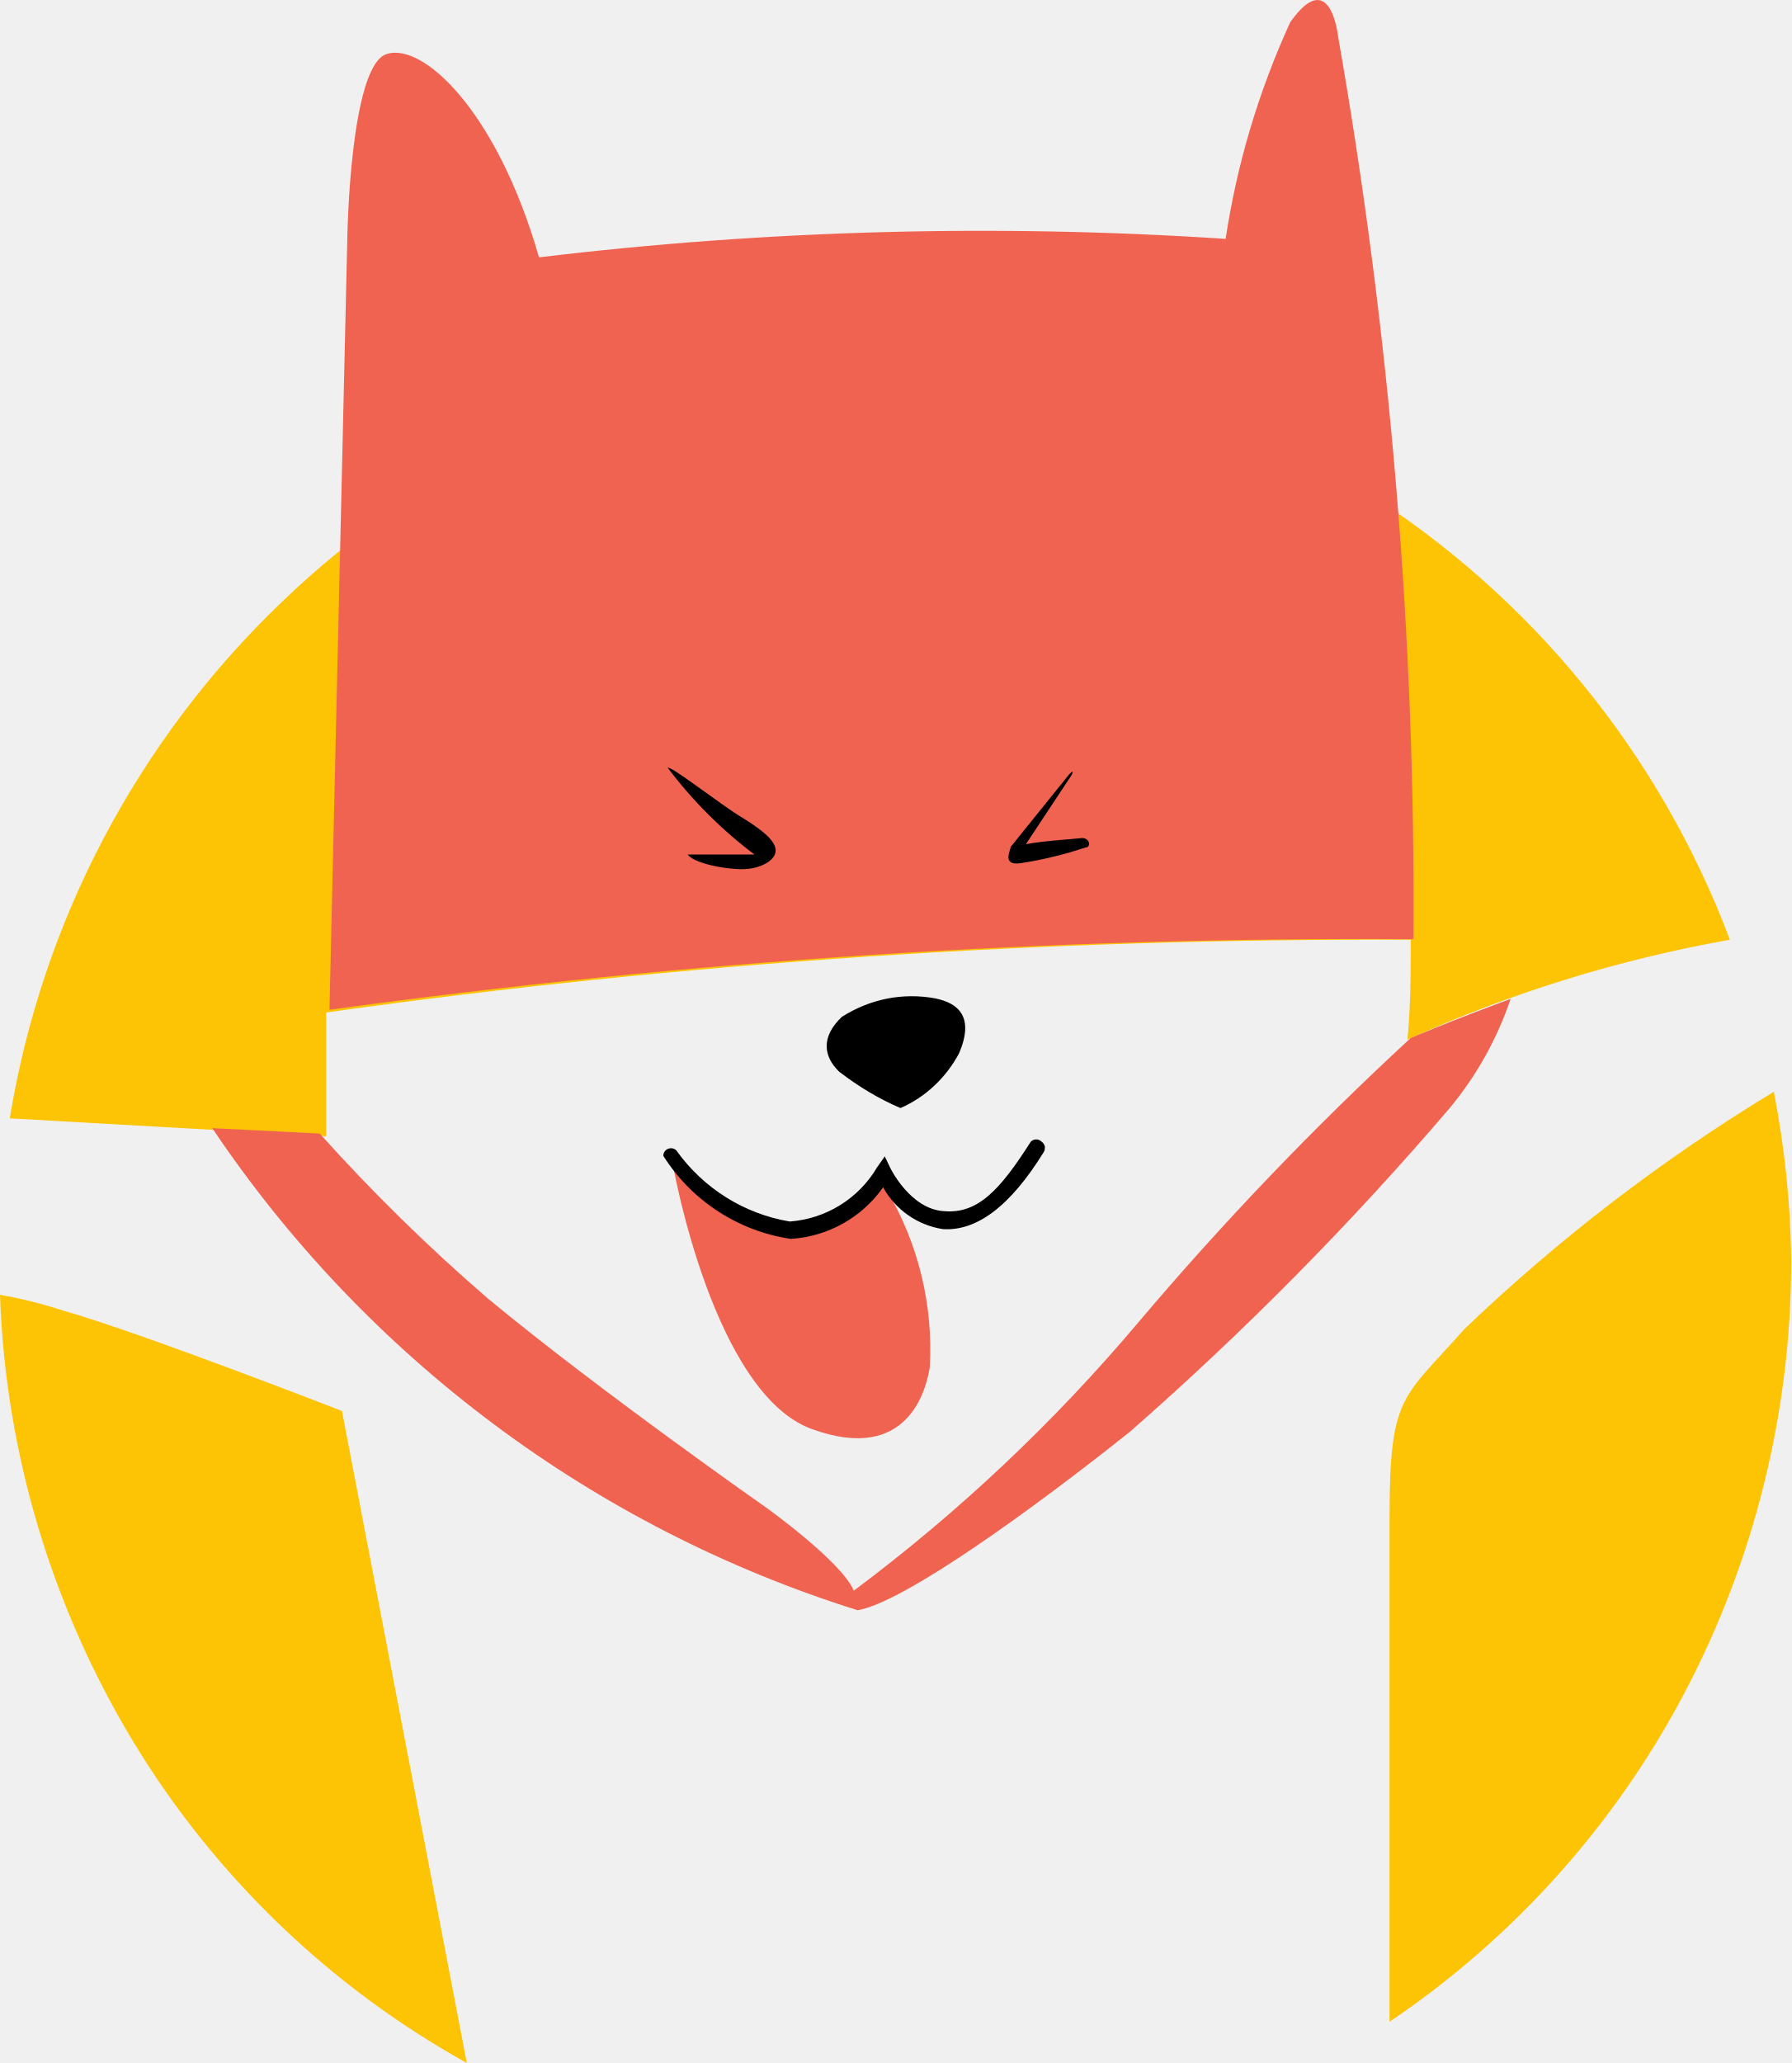
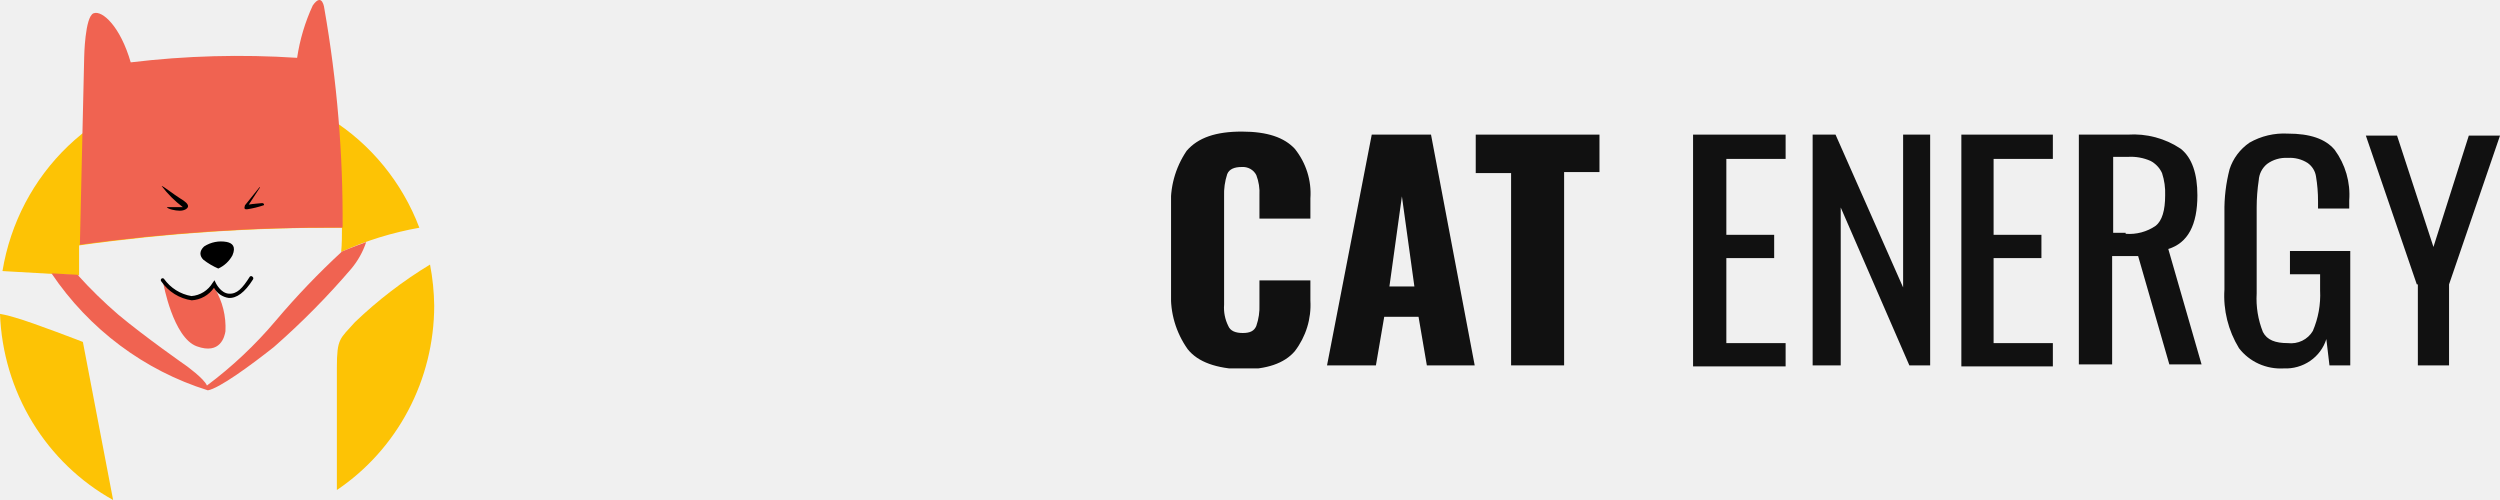
- <svg xmlns="http://www.w3.org/2000/svg" width="33" height="38" fill="none" viewBox="0 0 33 38">
-   <g clip-path="url(#a)">
-     <path fill="#FDC305" d="M6.01 20.93v-2.28c6.62-.93 13.3-1.37 19.98-1.34 0 .6 0 1.22-.06 1.84a24.9 24.9 0 0 1 5.94-1.84 16.77 16.77 0 0 0-6.77-8.29A16.25 16.25 0 0 0 5.18 11.1a16.95 16.95 0 0 0-5 9.5l5.83.33ZM26.98 24.48c-1.15 1.3-1.38 1.21-1.38 3.49v9.27a16.7 16.7 0 0 0 5.43-6.05A17.08 17.08 0 0 0 33 23.24c-.01-1.05-.12-2.1-.32-3.13a32.86 32.86 0 0 0-5.7 4.37ZM6.3 25.99s-3.75-1.46-5.14-1.85A8.33 8.33 0 0 0 0 23.85c.1 2.92.96 5.76 2.46 8.24A16.63 16.63 0 0 0 8.6 38L6.3 25.99Z" />
-     <path fill="#F06351" d="M26.04 17.3A92.52 92.52 0 0 0 24.65.66s-.14-1.3-.88-.25c-.58 1.27-.98 2.6-1.19 3.99a68.3 68.3 0 0 0-12.65.34C9.15 2.02 7.77.76 7.11 1c-.66.25-.71 3.34-.71 3.34L6.07 18.6a139.1 139.1 0 0 1 19.97-1.3Z" />
-     <path fill="#000" d="M12.3 14.15c0-.1.98.68 1.39.92.4.25.6.43.6.6 0 .17-.27.34-.62.34-.36 0-.9-.12-1-.27h1.23c-.6-.45-1.15-1-1.6-1.6ZM19.7 14.26l-1.08 1.34c0 .06-.17.35.18.3.4-.06.81-.16 1.2-.29.11 0 .08-.2-.1-.17-.18.02-.69.05-1 .11l.84-1.27s.07-.13-.04-.02ZM16.59 20.41c.46-.2.84-.56 1.08-1.01.28-.66 0-.92-.44-1.01-.6-.11-1.2.01-1.72.34-.39.37-.34.73-.05 1.01.35.27.73.5 1.13.67Z" />
-     <path fill="#F06351" d="M16.2 21.67a1.7 1.7 0 0 1-1.45.99 2.1 2.1 0 0 1-1.46-.43c-.2-.12-.37-.27-.52-.45-.1-.1-.22-.2-.36-.26 0 0 .74 4.14 2.54 4.8 1.8.66 2.12-.76 2.18-1.14a5.76 5.76 0 0 0-.8-3.27c-.03-.3-.04-.1-.14-.24Z" />
-     <path fill="#000" d="M14.57 22.82a3.36 3.36 0 0 1-2.35-1.53.14.14 0 0 1 .09-.13.14.14 0 0 1 .15.03c.5.7 1.25 1.17 2.09 1.31a2.04 2.04 0 0 0 1.61-1l.14-.2.1.21s.37.77 1 .8c.62.05 1.03-.4 1.59-1.28a.14.14 0 0 1 .2 0c.03.02.05.05.06.09 0 .03 0 .07-.02.1-.63 1.02-1.25 1.46-1.86 1.42a1.52 1.52 0 0 1-1.1-.77 2.25 2.25 0 0 1-1.7.95Z" />
-     <path fill="#F06351" d="M25.99 19.12a58.7 58.7 0 0 0-5.02 5.24 31.58 31.58 0 0 1-5.24 4.94c-.22-.53-1.6-1.52-1.6-1.52s-3.1-2.17-5.14-3.86a34.1 34.1 0 0 1-3.1-3.04l-1.98-.1a22.39 22.39 0 0 0 11.89 8.88c.85-.14 3.24-1.87 5.02-3.29a58.15 58.15 0 0 0 5.88-5.95c.5-.6.88-1.28 1.13-2.02-1.09.4-1.84.72-1.84.72Z" />
+ <svg xmlns="http://www.w3.org/2000/svg" width="190" height="38" viewBox="0 0 190 38" fill="none">
+   <g clip-path="url(#clip0_107597_354)">
+     <path d="M6.012 20.935V18.651C12.631 17.724 19.306 17.275 25.988 17.308C25.988 17.914 25.988 18.53 25.929 19.146C27.828 18.287 29.824 17.669 31.871 17.308C30.566 13.864 28.188 10.954 25.104 9.023C22.019 7.093 18.398 6.251 14.798 6.625C11.198 6.999 7.818 8.57 5.178 11.095C2.539 13.62 0.785 16.96 0.188 20.601L6.012 20.935Z" fill="#FDC305" />
+     <path d="M26.978 24.481C25.829 25.774 25.602 25.694 25.602 27.967C25.602 28.887 25.602 32.918 25.602 37.242C27.872 35.712 29.736 33.633 31.027 31.189C32.318 28.746 32.996 26.014 33 23.238C32.987 22.187 32.881 21.139 32.683 20.106C30.631 21.349 28.718 22.816 26.978 24.481Z" fill="#FDC305" />
+     <path d="M6.299 25.987C6.299 25.987 2.545 24.532 1.159 24.138C0.78 24.016 0.392 23.921 0 23.855C0.107 26.771 0.956 29.608 2.463 32.088C3.971 34.568 6.084 36.605 8.597 38L6.299 25.987Z" fill="#FDC305" />
+     <path d="M26.038 17.297C26.078 11.719 25.614 6.148 24.651 0.657C24.651 0.657 24.512 -0.647 23.77 0.414C23.186 1.675 22.786 3.016 22.581 4.395C18.364 4.118 14.13 4.233 9.934 4.739C9.151 2.021 7.775 0.758 7.111 1.01C6.447 1.263 6.398 4.355 6.398 4.355L6.071 18.601C12.688 17.688 19.36 17.252 26.038 17.297Z" fill="#F06351" />
+     <path d="M12.291 14.145C12.291 14.054 13.281 14.832 13.687 15.075C14.093 15.317 14.291 15.499 14.291 15.671C14.291 15.843 14.024 16.014 13.668 16.014C13.311 16.014 12.766 15.893 12.677 15.742H13.608H13.895C13.292 15.286 12.752 14.749 12.291 14.145Z" fill="black" />
+     <path d="M19.699 14.256L18.619 15.6C18.619 15.661 18.451 15.954 18.798 15.903C19.208 15.841 19.612 15.743 20.006 15.61C20.115 15.61 20.075 15.418 19.897 15.438C19.719 15.459 19.214 15.489 18.907 15.55L19.739 14.277C19.739 14.277 19.808 14.145 19.699 14.256Z" fill="black" />
+     <path d="M16.589 20.41C17.048 20.203 17.428 19.848 17.669 19.399C17.946 18.742 17.669 18.48 17.233 18.389C16.637 18.278 16.021 18.4 15.51 18.732C15.123 19.096 15.173 19.46 15.46 19.743C15.808 20.012 16.187 20.236 16.589 20.41Z" fill="black" />
+     <path d="M16.193 21.672C16.082 21.903 15.927 22.109 15.737 22.279C15.455 22.51 15.109 22.645 14.747 22.663C14.226 22.705 13.708 22.55 13.291 22.228C13.095 22.108 12.918 21.958 12.766 21.784C12.667 21.672 12.545 21.582 12.41 21.521C12.41 21.521 13.152 25.663 14.955 26.32C16.758 26.977 17.074 25.562 17.134 25.178C17.193 24.032 16.91 22.894 16.322 21.915C16.302 21.602 16.292 21.804 16.193 21.672Z" fill="#F06351" />
+     <path d="M14.569 22.824C14.108 22.758 13.666 22.597 13.27 22.35C12.873 22.104 12.53 21.777 12.261 21.39C12.248 21.376 12.238 21.361 12.23 21.343C12.223 21.326 12.22 21.307 12.22 21.288C12.22 21.27 12.223 21.251 12.23 21.234C12.238 21.216 12.248 21.201 12.261 21.187C12.274 21.174 12.289 21.163 12.306 21.156C12.323 21.149 12.342 21.145 12.36 21.145C12.379 21.145 12.397 21.149 12.414 21.156C12.431 21.163 12.446 21.174 12.459 21.187C12.959 21.889 13.71 22.361 14.549 22.501C14.877 22.476 15.195 22.371 15.476 22.195C15.757 22.019 15.992 21.778 16.163 21.491L16.302 21.299L16.401 21.511C16.401 21.511 16.767 22.279 17.391 22.319C18.015 22.36 18.431 21.905 18.986 21.026C18.999 21.012 19.014 21.002 19.031 20.994C19.048 20.987 19.067 20.983 19.085 20.983C19.103 20.983 19.122 20.987 19.139 20.994C19.156 21.002 19.171 21.012 19.184 21.026C19.216 21.047 19.239 21.079 19.248 21.117C19.257 21.154 19.252 21.194 19.233 21.228C18.6 22.238 17.976 22.683 17.372 22.642C17.142 22.608 16.923 22.521 16.73 22.389C16.538 22.256 16.378 22.08 16.262 21.875C16.067 22.152 15.814 22.381 15.521 22.546C15.228 22.71 14.903 22.805 14.569 22.824Z" fill="black" />
+     <path d="M25.988 19.116C24.21 20.757 22.533 22.508 20.967 24.36C19.41 26.205 17.653 27.863 15.727 29.301C15.51 28.765 14.123 27.775 14.123 27.775C14.123 27.775 11.023 25.613 8.993 23.915C7.898 22.973 6.862 21.961 5.893 20.884L3.912 20.773C6.774 25.022 10.964 28.157 15.797 29.665C16.649 29.523 19.035 27.785 20.818 26.371C22.917 24.534 24.883 22.545 26.701 20.42C27.199 19.825 27.582 19.139 27.83 18.399C26.741 18.793 25.988 19.116 25.988 19.116Z" fill="#F06351" />
+   </g>
+   <g clip-path="url(#clip1_107597_354)">
+     <path d="M90.264 26.538C89.37 25.276 88.925 23.763 89 22.231V15.846C88.892 14.298 89.308 12.758 90.186 11.461C91.055 10.461 92.398 10 94.374 10C96.35 10 97.614 10.461 98.404 11.308C99.263 12.379 99.685 13.721 99.59 15.077V16.615H95.718V14.846C95.749 14.323 95.668 13.799 95.48 13.308C95.38 13.109 95.221 12.945 95.024 12.835C94.827 12.726 94.6 12.676 94.374 12.692C93.821 12.692 93.426 12.846 93.268 13.231C93.089 13.777 93.009 14.35 93.031 14.923V23.154C92.989 23.71 93.098 24.267 93.347 24.769C93.505 25.154 93.9 25.308 94.453 25.308C95.006 25.308 95.322 25.154 95.48 24.769C95.66 24.249 95.74 23.702 95.718 23.154V21.308H99.59V22.846C99.67 24.224 99.251 25.585 98.404 26.692C97.614 27.615 96.271 28.077 94.374 28.077C92.477 28 91.055 27.538 90.264 26.538Z" fill="#111111" />
+     <path d="M104.253 10.231H108.757L112.077 27.769H108.441L107.809 24.077H105.201L104.569 27.769H100.854L104.253 10.231ZM107.493 21.769L106.545 14.923L105.596 21.769H107.493Z" fill="#111111" />
+     <path d="M114.843 13.154H112.156V10.231H121.56V13.077H118.873V27.769H114.843V13.154Z" fill="#111111" />
+     <path d="M128.752 10.231H135.707V12.077H131.202V17.846H134.837V19.615H131.202V26.077H135.707V27.846H128.673V10.231H128.752Z" fill="#111111" />
+     <path d="M137.761 10.231H139.5L144.637 21.846V10.231H146.692V27.769H145.111L139.895 15.769V27.769H137.761V10.231Z" fill="#111111" />
+     <path d="M149.063 10.231H156.017V12.077H151.513V17.846H155.148V19.615H151.513V26.077H156.017V27.846H149.063V10.231Z" fill="#111111" />
+     <path d="M158.072 10.231H161.707C163.137 10.135 164.559 10.514 165.738 11.308C166.607 12 167.002 13.231 167.002 14.846C167.002 17.077 166.291 18.462 164.79 18.923L167.318 27.692H164.869L162.498 19.462H160.522V27.692H157.993V10.231H158.072ZM161.549 17.769C162.364 17.835 163.176 17.616 163.841 17.154C164.315 16.769 164.552 16 164.552 14.846C164.574 14.273 164.494 13.7 164.315 13.154C164.137 12.762 163.832 12.437 163.446 12.231C162.902 11.989 162.304 11.884 161.707 11.923H160.601V17.692H161.549V17.769Z" fill="#111111" />
+     <path d="M170.163 26.462C169.342 25.117 168.956 23.562 169.057 22V16.154C169.038 15.039 169.17 13.927 169.452 12.846C169.717 12.039 170.244 11.337 170.954 10.846C171.836 10.338 172.854 10.097 173.878 10.154C175.538 10.154 176.723 10.539 177.434 11.385C178.252 12.502 178.644 13.862 178.541 15.231V15.846H176.17V15.308C176.173 14.664 176.12 14.02 176.012 13.385C175.945 12.983 175.718 12.623 175.379 12.385C174.935 12.101 174.408 11.966 173.878 12C173.311 11.965 172.75 12.128 172.297 12.461C172.111 12.614 171.959 12.802 171.851 13.013C171.742 13.225 171.679 13.456 171.665 13.692C171.561 14.38 171.508 15.074 171.507 15.769V22.308C171.449 23.304 171.61 24.301 171.981 25.231C172.297 25.846 172.93 26.077 173.878 26.077C174.252 26.122 174.632 26.059 174.97 25.895C175.307 25.73 175.587 25.473 175.775 25.154C176.192 24.181 176.381 23.13 176.328 22.077V20.846H174.036V19.077H178.62V27.769H177.039L176.802 25.769C176.595 26.439 176.163 27.023 175.576 27.427C174.989 27.831 174.28 28.033 173.562 28C172.909 28.037 172.256 27.916 171.663 27.648C171.07 27.379 170.555 26.972 170.163 26.462Z" fill="#111111" />
+     <path d="M183.678 21.615L179.805 10.308H182.176L184.942 18.769L187.629 10.308H190L186.128 21.615V27.769H183.757V21.615H183.678Z" fill="#111111" />
  </g>
  <defs>
-     <clipPath id="a">
-       <path fill="#fff" d="M0 0h33v38H0z" />
+     <clipPath id="clip0_107597_354">
+       <rect width="33" height="38" fill="white" />
+     </clipPath>
+     <clipPath id="clip1_107597_354">
+       <rect width="101" height="18" fill="white" transform="translate(89 10)" />
    </clipPath>
  </defs>
</svg>
